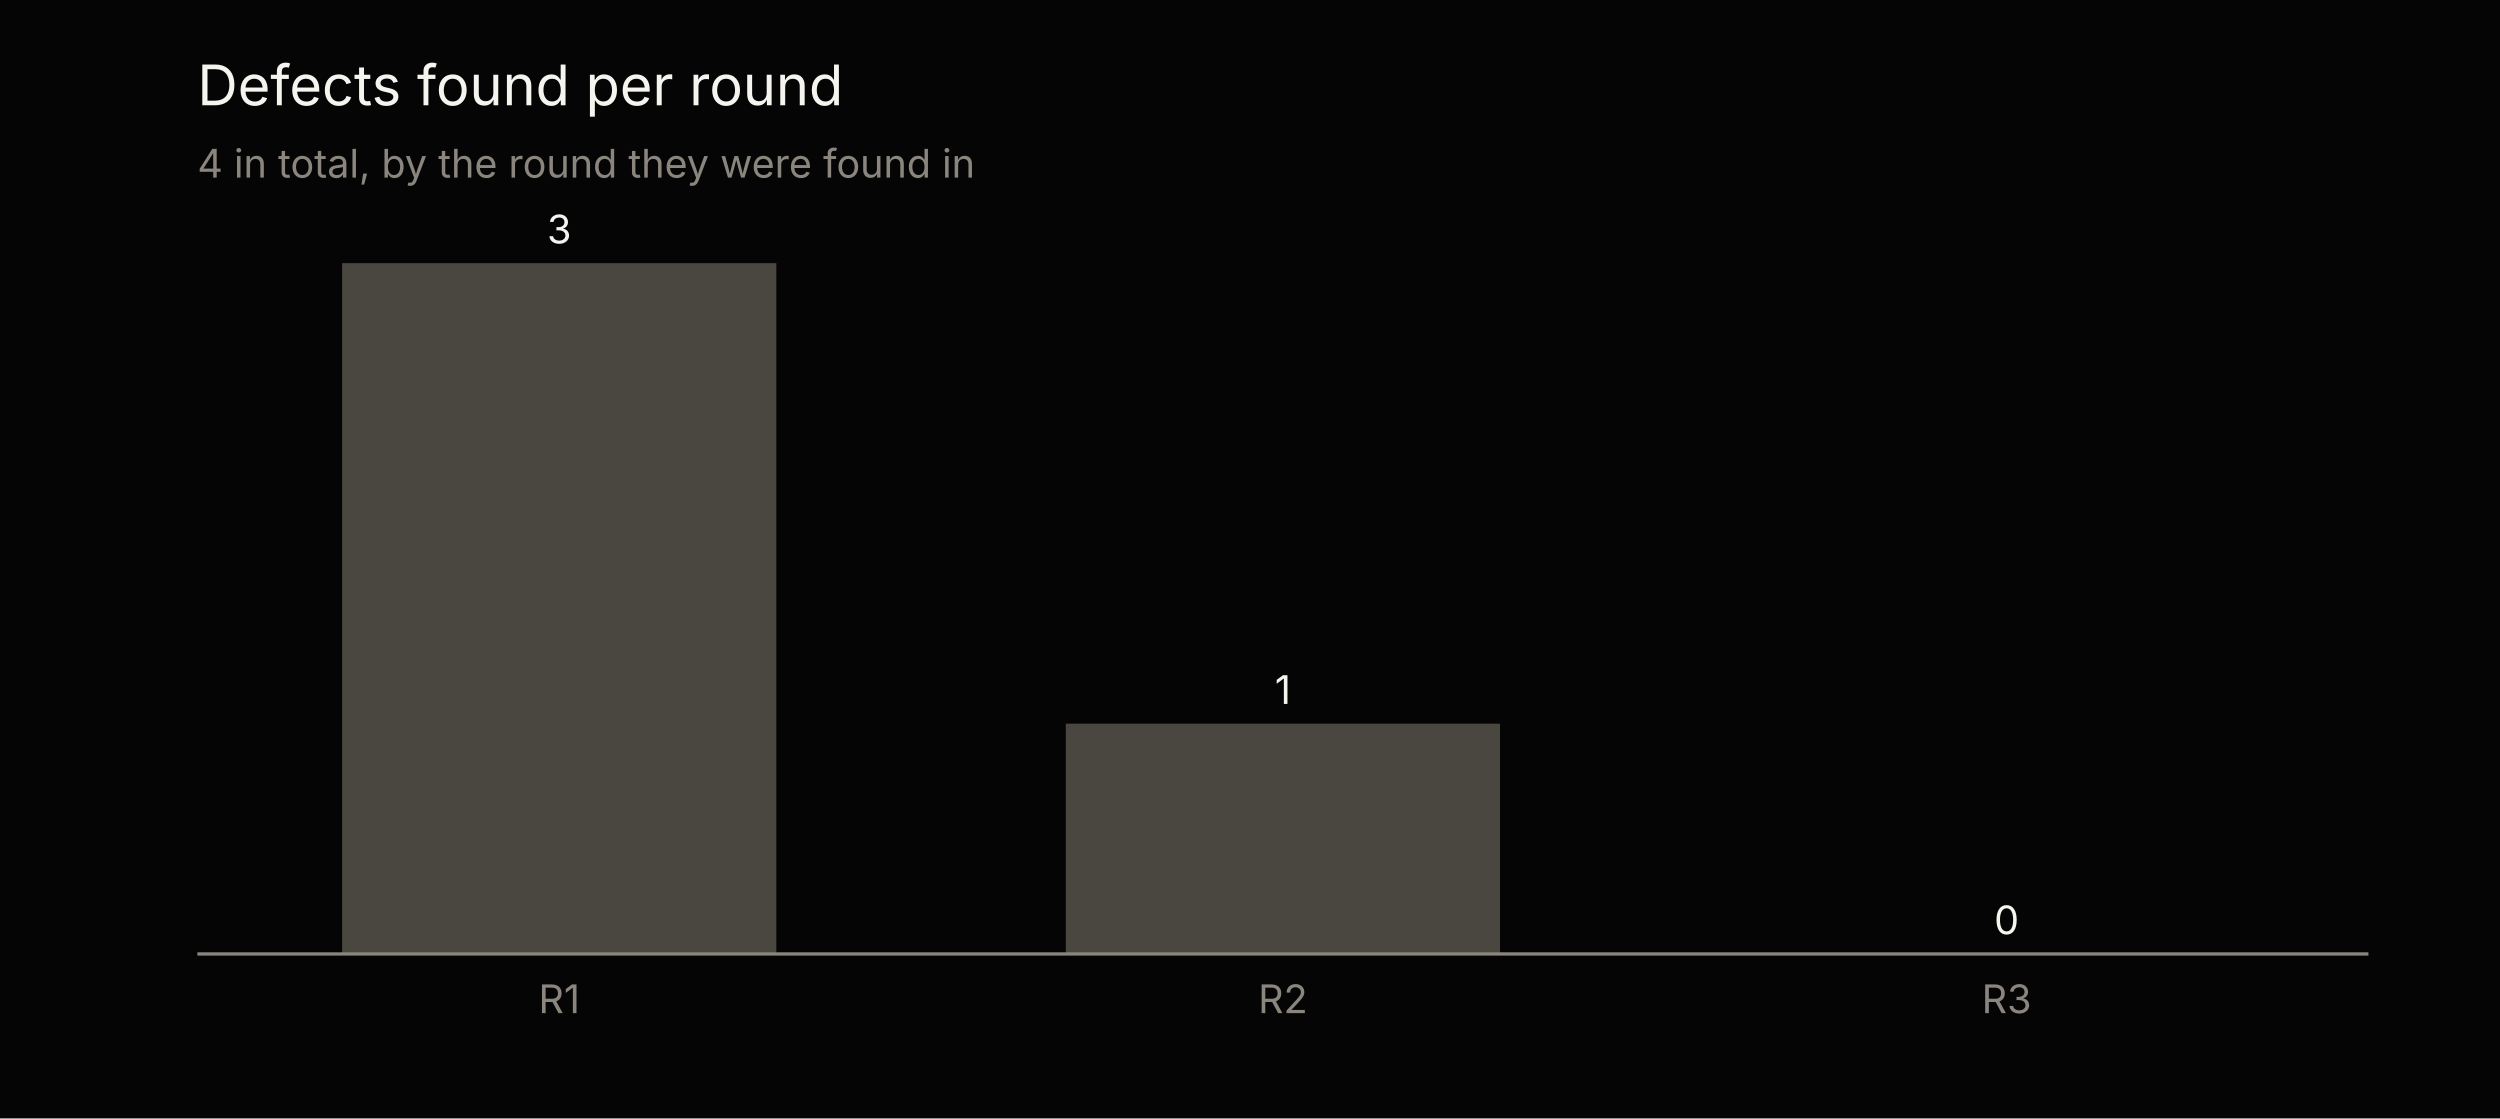
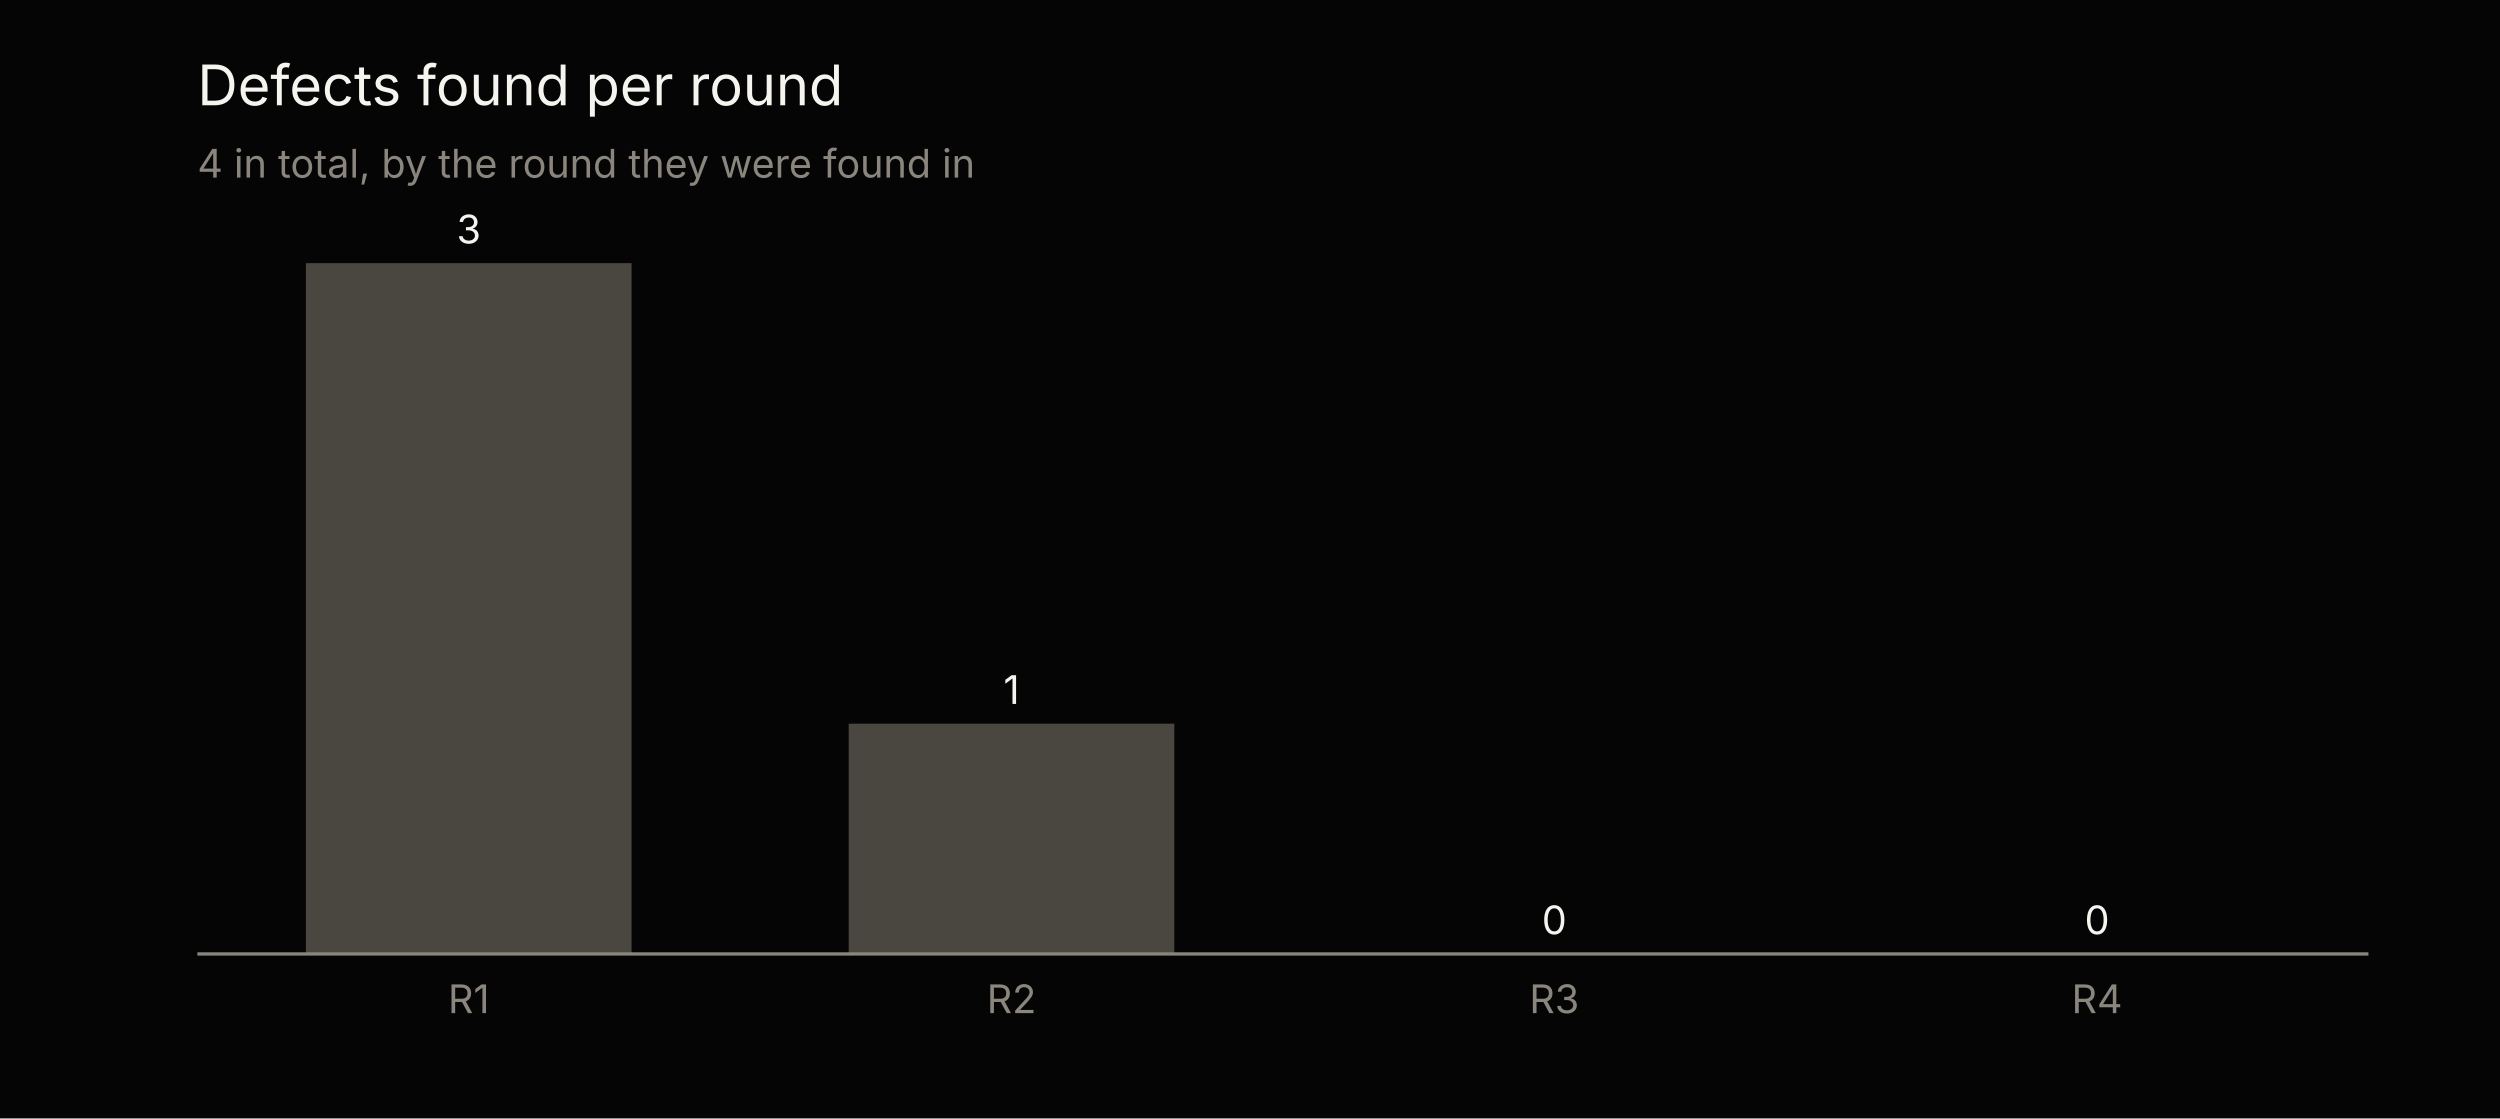
<svg xmlns="http://www.w3.org/2000/svg" viewBox="0 0 760 340" font-family="Inter, Arial, sans-serif" font-size="12">
  <rect width="760" height="340" fill="#050505" />
  <text x="60" y="32" font-size="17" fill="#f5f4ef">Defects found per round</text>
  <text x="60" y="54" fill="#8a867e">4 in total, by the round they were found in</text>
-   <rect x="104.0" y="80.0" width="132.0" height="210.0" fill="#4a4740" />
-   <text x="170.0" y="74.0" text-anchor="middle" fill="#f5f4ef">3</text>
-   <text x="170.0" y="308" text-anchor="middle" fill="#8a867e">R1</text>
-   <rect x="324.0" y="220.0" width="132.0" height="70.0" fill="#4a4740" />
-   <text x="390.0" y="214.0" text-anchor="middle" fill="#f5f4ef">1</text>
-   <text x="390.0" y="308" text-anchor="middle" fill="#8a867e">R2</text>
-   <rect x="544.0" y="290.0" width="132.0" height="0.0" fill="#d5a84b" />
-   <text x="610.0" y="284.0" text-anchor="middle" fill="#f5f4ef">0</text>
-   <text x="610.0" y="308" text-anchor="middle" fill="#8a867e">R3</text>
+   <rect x="93.0" y="80.0" width="99.0" height="210.0" fill="#4a4740" />
+   <text x="142.5" y="74.0" text-anchor="middle" fill="#f5f4ef">3</text>
+   <text x="142.5" y="308" text-anchor="middle" fill="#8a867e">R1</text>
+   <rect x="258.0" y="220.0" width="99.0" height="70.0" fill="#4a4740" />
+   <text x="307.5" y="214.0" text-anchor="middle" fill="#f5f4ef">1</text>
+   <text x="307.5" y="308" text-anchor="middle" fill="#8a867e">R2</text>
+   <rect x="423.0" y="290.0" width="99.0" height="0.0" fill="#4a4740" />
+   <text x="472.5" y="284.0" text-anchor="middle" fill="#f5f4ef">0</text>
+   <text x="472.5" y="308" text-anchor="middle" fill="#8a867e">R3</text>
+   <rect x="588.0" y="290.0" width="99.0" height="0.0" fill="#d5a84b" />
+   <text x="637.5" y="284.0" text-anchor="middle" fill="#f5f4ef">0</text>
+   <text x="637.5" y="308" text-anchor="middle" fill="#8a867e">R4</text>
  <line x1="60" x2="720" y1="290" y2="290" stroke="#8a867e" />
</svg>
